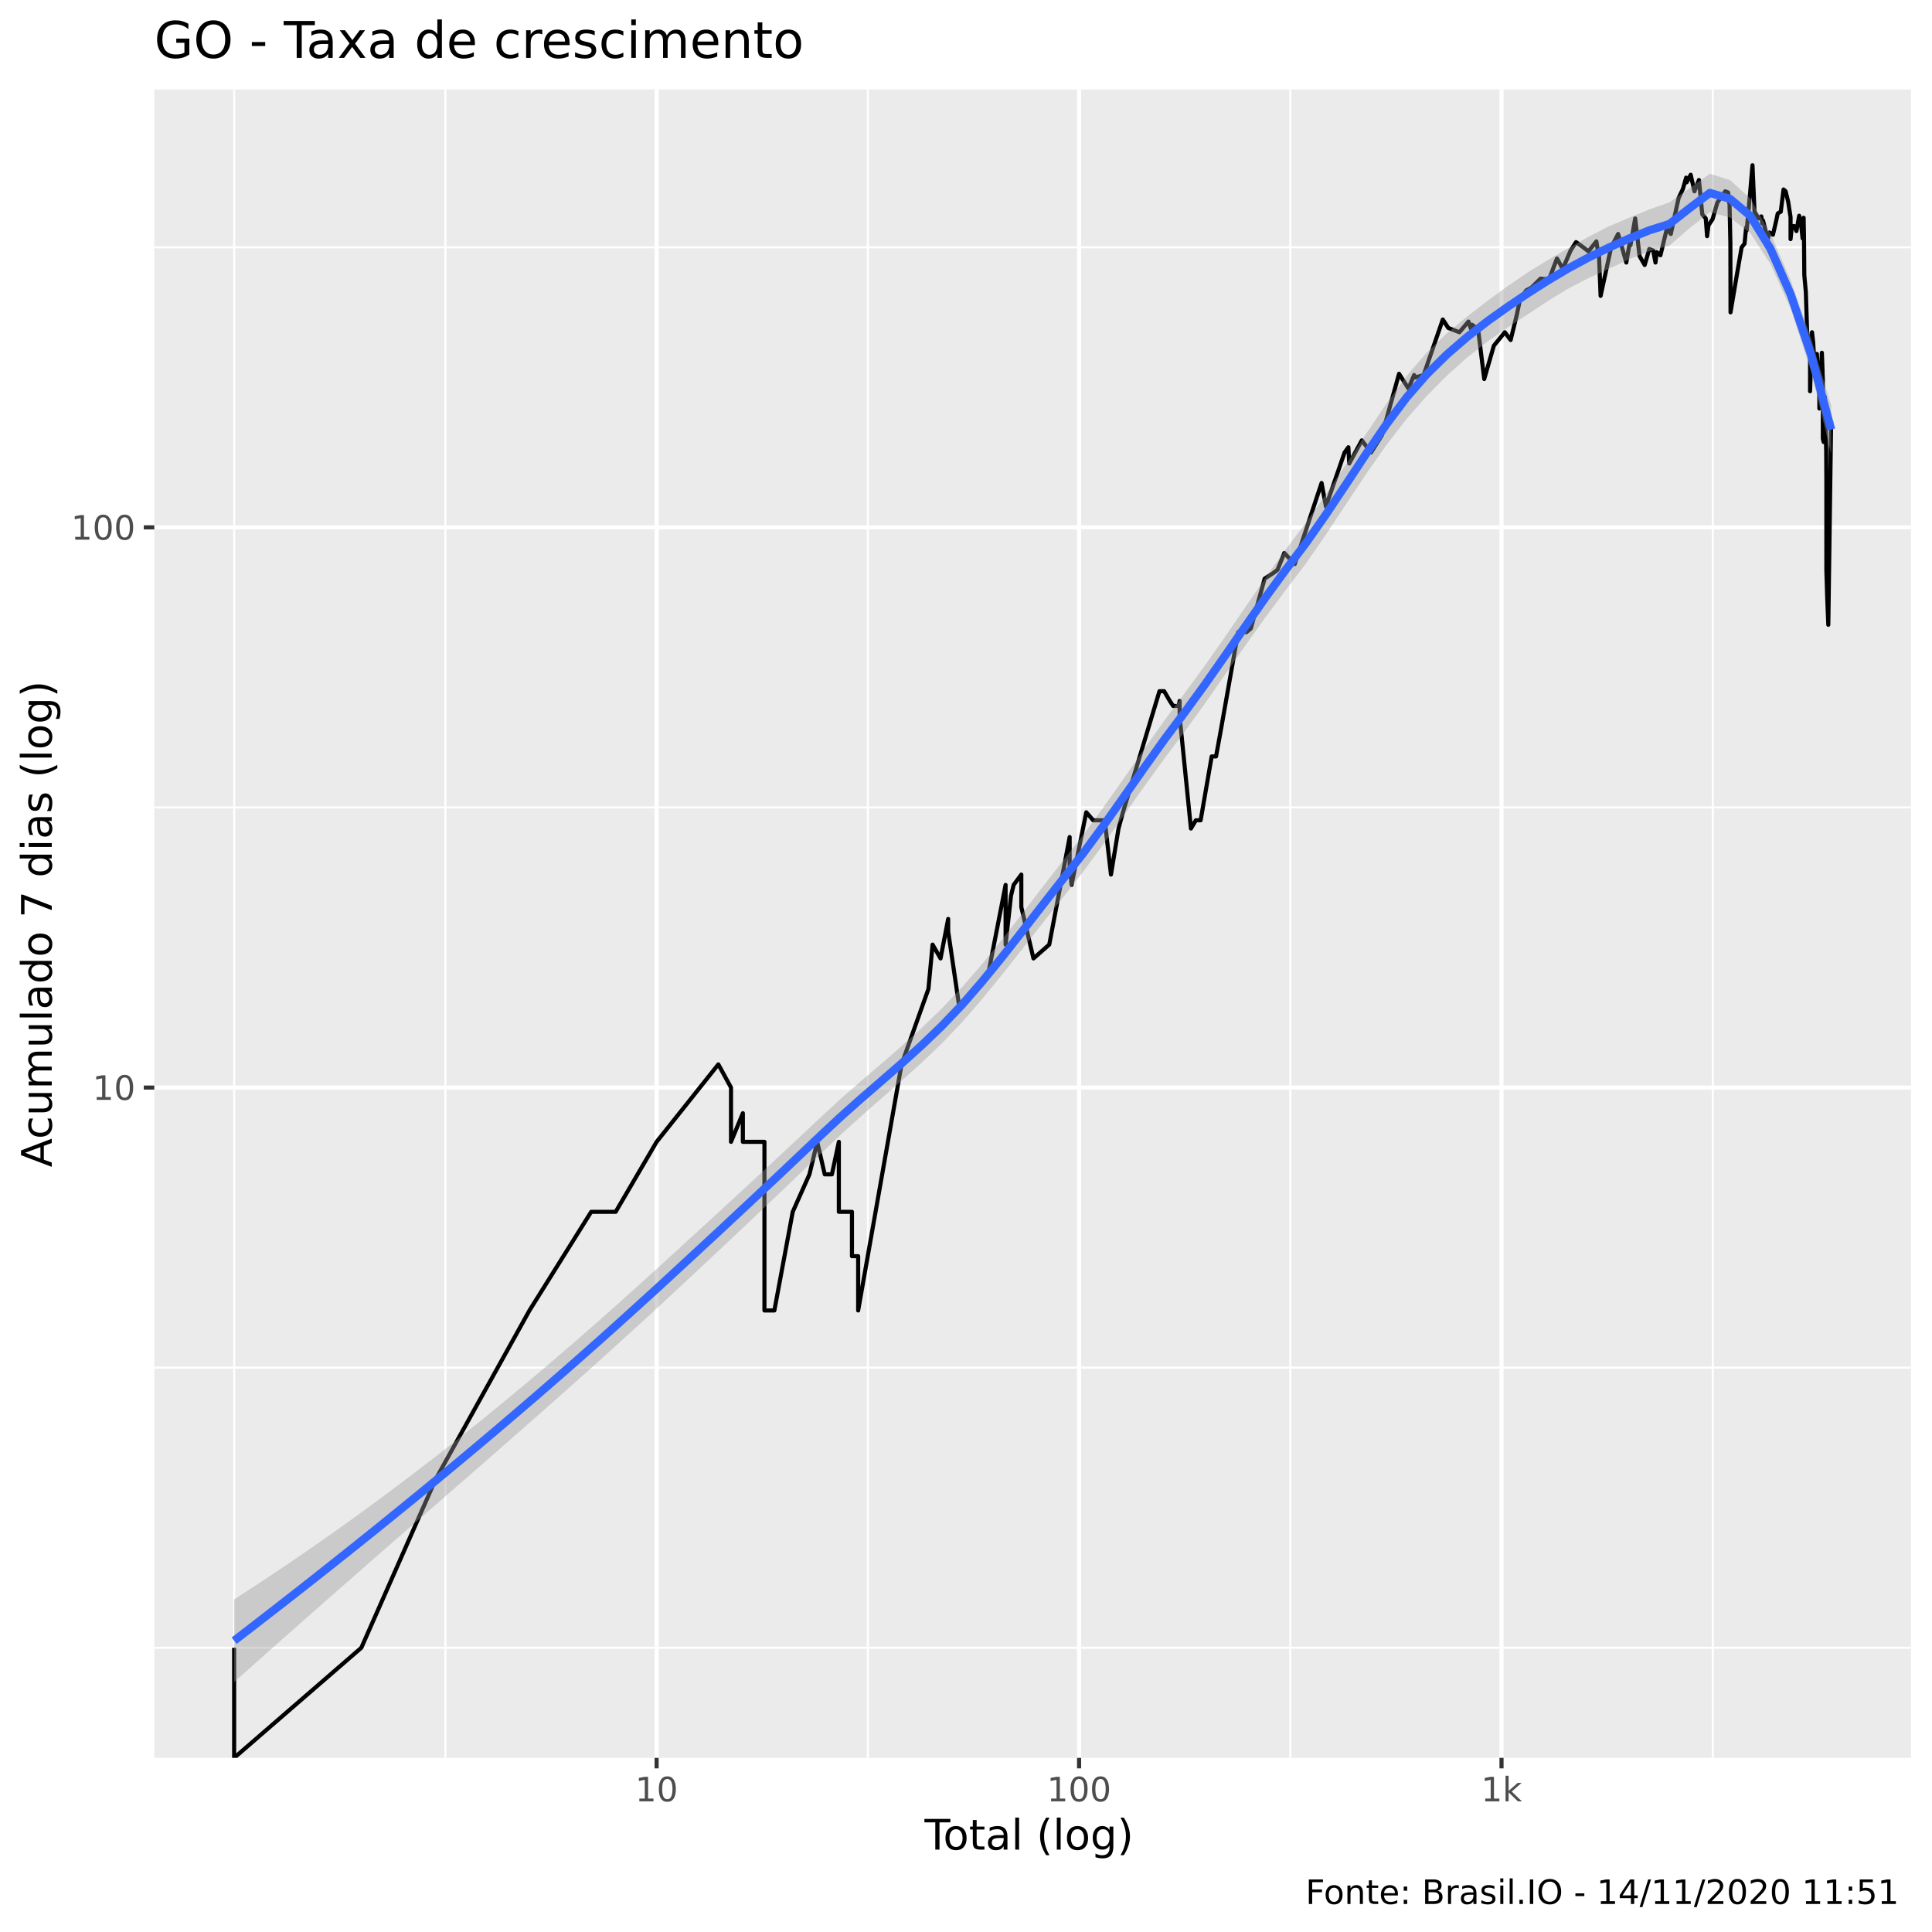
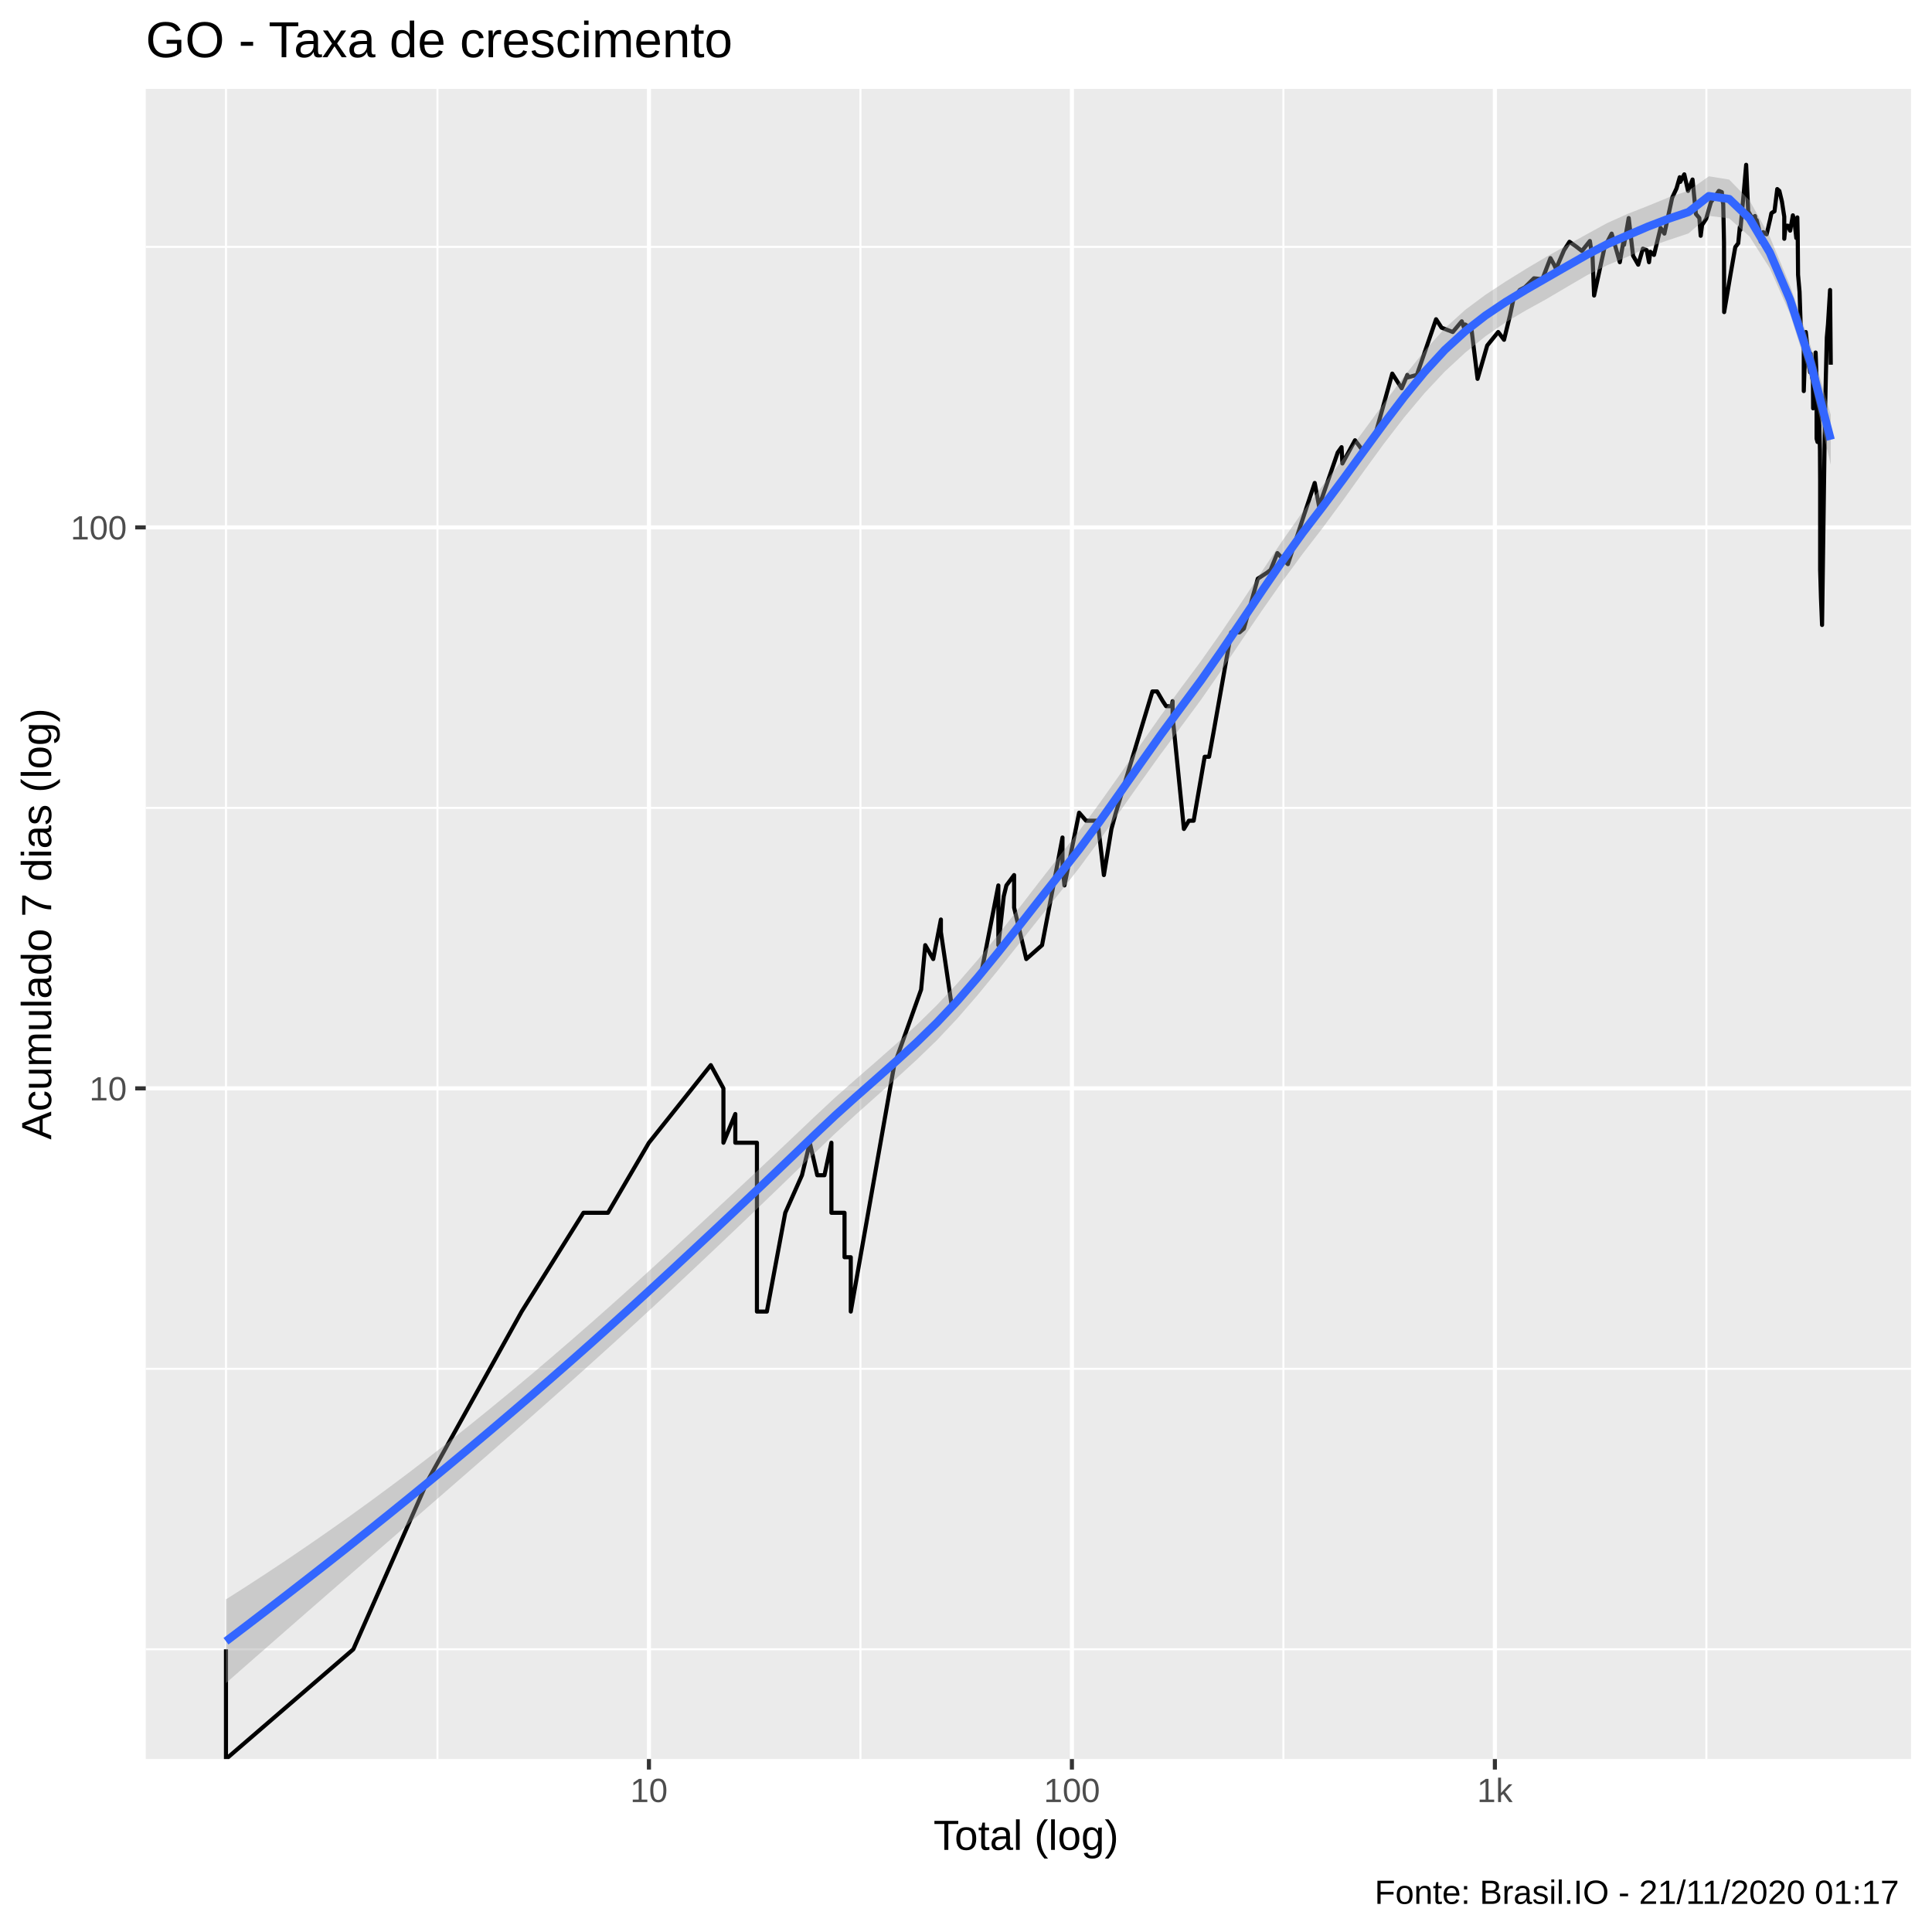
<svg xmlns="http://www.w3.org/2000/svg" viewBox="0 0 504.00 504.00">
  <defs>
    <style type="text/css">
    line, polyline, polygon, path, rect, circle {
      fill: none;
      stroke: #000000;
      stroke-linecap: round;
      stroke-linejoin: round;
      stroke-miterlimit: 10.00;
    }
  </style>
  </defs>
  <rect width="100%" height="100%" style="stroke: none; fill: #FFFFFF;" />
-   <rect x="0" y="0.00" width="504.00" height="504.00" style="stroke-width: 1.07; stroke: #FFFFFF; fill: #FFFFFF;" />
+   <rect x="-0" y="0.00" width="504.00" height="504.00" style="stroke-width: 1.07; stroke: #FFFFFF; fill: #FFFFFF;" />
  <defs>
-     <clipPath id="cpNDAuMjV8NDk4LjUyfDQ1OC41N3wyMy4zMw==">
-       <rect x="40.25" y="23.33" width="458.27" height="435.24" />
+     <clipPath id="cpMzguMDJ8NDk4LjUyfDQ1OC44OHwyMy4xOQ==">
+       <rect x="38.02" y="23.19" width="460.50" height="435.69" />
    </clipPath>
  </defs>
-   <rect x="40.25" y="23.33" width="458.27" height="435.24" style="stroke-width: 1.07; stroke: none; fill: #EBEBEB;" clip-path="url(#cpNDAuMjV8NDk4LjUyfDQ1OC41N3wyMy4zMw==)" />
-   <polyline points="40.25,429.85 498.52,429.85 " style="stroke-width: 0.53; stroke: #FFFFFF; stroke-linecap: butt;" clip-path="url(#cpNDAuMjV8NDk4LjUyfDQ1OC41N3wyMy4zMw==)" />
-   <polyline points="40.25,356.78 498.52,356.78 " style="stroke-width: 0.53; stroke: #FFFFFF; stroke-linecap: butt;" clip-path="url(#cpNDAuMjV8NDk4LjUyfDQ1OC41N3wyMy4zMw==)" />
-   <polyline points="40.25,210.64 498.52,210.64 " style="stroke-width: 0.53; stroke: #FFFFFF; stroke-linecap: butt;" clip-path="url(#cpNDAuMjV8NDk4LjUyfDQ1OC41N3wyMy4zMw==)" />
-   <polyline points="40.25,64.51 498.52,64.51 " style="stroke-width: 0.53; stroke: #FFFFFF; stroke-linecap: butt;" clip-path="url(#cpNDAuMjV8NDk4LjUyfDQ1OC41N3wyMy4zMw==)" />
-   <polyline points="61.08,458.57 61.08,23.33 " style="stroke-width: 0.53; stroke: #FFFFFF; stroke-linecap: butt;" clip-path="url(#cpNDAuMjV8NDk4LjUyfDQ1OC41N3wyMy4zMw==)" />
-   <polyline points="116.19,458.57 116.19,23.33 " style="stroke-width: 0.53; stroke: #FFFFFF; stroke-linecap: butt;" clip-path="url(#cpNDAuMjV8NDk4LjUyfDQ1OC41N3wyMy4zMw==)" />
-   <polyline points="226.39,458.57 226.39,23.33 " style="stroke-width: 0.53; stroke: #FFFFFF; stroke-linecap: butt;" clip-path="url(#cpNDAuMjV8NDk4LjUyfDQ1OC41N3wyMy4zMw==)" />
-   <polyline points="336.60,458.57 336.60,23.33 " style="stroke-width: 0.53; stroke: #FFFFFF; stroke-linecap: butt;" clip-path="url(#cpNDAuMjV8NDk4LjUyfDQ1OC41N3wyMy4zMw==)" />
-   <polyline points="446.81,458.57 446.81,23.33 " style="stroke-width: 0.53; stroke: #FFFFFF; stroke-linecap: butt;" clip-path="url(#cpNDAuMjV8NDk4LjUyfDQ1OC41N3wyMy4zMw==)" />
-   <polyline points="40.25,283.71 498.52,283.71 " style="stroke-width: 1.07; stroke: #FFFFFF; stroke-linecap: butt;" clip-path="url(#cpNDAuMjV8NDk4LjUyfDQ1OC41N3wyMy4zMw==)" />
-   <polyline points="40.25,137.57 498.52,137.57 " style="stroke-width: 1.07; stroke: #FFFFFF; stroke-linecap: butt;" clip-path="url(#cpNDAuMjV8NDk4LjUyfDQ1OC41N3wyMy4zMw==)" />
-   <polyline points="171.29,458.57 171.29,23.33 " style="stroke-width: 1.07; stroke: #FFFFFF; stroke-linecap: butt;" clip-path="url(#cpNDAuMjV8NDk4LjUyfDQ1OC41N3wyMy4zMw==)" />
-   <polyline points="281.50,458.57 281.50,23.33 " style="stroke-width: 1.07; stroke: #FFFFFF; stroke-linecap: butt;" clip-path="url(#cpNDAuMjV8NDk4LjUyfDQ1OC41N3wyMy4zMw==)" />
-   <polyline points="391.70,458.57 391.70,23.33 " style="stroke-width: 1.07; stroke: #FFFFFF; stroke-linecap: butt;" clip-path="url(#cpNDAuMjV8NDk4LjUyfDQ1OC41N3wyMy4zMw==)" />
-   <polyline points="61.08,429.85 61.08,429.85 61.08,429.85 61.08,429.85 61.08,429.85 61.08,429.85 61.08,429.85 61.08,458.57 94.26,429.85 94.26,429.85 113.67,385.86 138.12,341.86 138.12,341.86 154.22,316.13 154.22,316.13 160.61,316.13 171.29,297.87 187.39,277.66 190.70,283.71 190.70,283.71 190.70,297.87 193.79,290.40 193.79,297.87 199.42,297.87 199.42,341.86 202.01,341.86 202.01,341.86 206.80,316.13 211.16,306.35 213.19,297.87 215.15,306.35 215.15,306.35 217.02,306.35 218.83,297.87 218.83,316.13 222.25,316.13 222.25,327.70 223.87,327.70 223.87,327.70 223.87,341.86 235.19,277.66 242.20,257.98 243.28,246.41 245.36,250.03 245.36,250.03 247.35,239.72 247.35,242.97 250.20,262.36 257.84,253.88 262.33,230.85 262.33,246.41 263.74,233.67 264.43,230.85 266.43,228.15 266.43,236.62 269.60,250.03 273.72,246.41 279.04,218.36 279.04,223.07 279.04,225.56 279.54,230.85 283.37,211.90 285.18,213.99 288.19,213.99 289.82,228.15 291.79,216.14 291.79,216.14 292.94,211.90 302.47,180.31 303.69,180.31 305.17,182.85 306.04,184.16 307.45,184.16 307.73,182.85 307.73,186.86 310.68,216.14 311.96,213.99 313.21,213.99 316.09,197.33 317.23,197.33 318.36,191.14 323.00,164.91 325.16,164.91 326.30,163.95 329.91,150.95 332.29,149.40 333.27,148.64 335.03,144.26 337.76,147.15 342.14,133.88 344.76,126.00 345.89,132.11 350.75,118.06 351.75,116.67 351.97,120.92 355.26,114.87 357.66,118.06 360.50,113.56 364.97,97.51 367.41,101.34 368.90,97.85 368.90,98.53 371.38,97.85 376.38,83.35 377.81,85.55 380.72,86.67 383.07,83.89 383.75,85.83 383.98,84.71 385.58,85.83 387.19,98.87 389.70,90.18 392.56,86.67 394.08,88.70 395.65,82.28 396.52,78.16 398.18,75.72 399.54,75.01 401.88,72.68 404.08,72.91 406.17,67.43 407.12,69.13 407.64,70.22 409.72,65.36 411.14,63.16 412.80,64.35 414.38,65.56 416.45,62.97 416.85,65.56 417.13,66.59 417.55,77.18 420.29,64.55 422.12,61.04 423.02,64.15 424.25,68.49 425.28,62.57 425.35,63.95 426.57,56.99 427.71,66.80 429.05,69.13 430.26,64.95 431.27,65.36 431.86,68.49 432.19,65.77 433.16,66.59 434.86,59.53 435.86,61.04 437.89,51.69 439.03,49.27 439.86,46.34 440.00,47.56 441.05,45.59 442.03,49.91 443.20,46.95 444.08,55.93 444.98,56.99 445.33,61.61 445.68,58.80 446.76,57.17 448.00,52.85 449.18,51.20 450.06,49.91 450.83,50.23 450.97,52.18 451.19,53.35 451.40,63.36 451.44,81.48 453.08,71.78 454.33,64.55 455.10,63.56 455.51,59.35 455.66,60.09 456.56,50.23 457.17,43.11 457.70,55.23 458.73,56.99 459.47,56.45 459.72,58.25 459.91,57.52 460.57,60.09 460.95,63.16 461.59,60.66 462.51,61.23 463.41,57.35 463.74,55.75 463.92,55.58 464.55,55.23 465.27,49.43 465.82,49.91 466.49,52.68 467.10,56.63 467.10,62.38 467.44,58.98 468.03,58.98 468.63,60.28 469.35,56.28 469.85,58.61 470.24,62.19 470.51,56.81 470.60,61.42 470.69,71.78 471.09,76.20 471.42,86.39 471.82,88.99 472.19,89.29 472.19,98.53 472.19,102.06 472.70,86.67 473.00,89.29 473.22,92.95 473.53,95.52 473.84,97.17 473.87,95.84 473.97,92.33 474.31,98.19 474.57,99.57 474.62,106.57 475.27,92.02 475.45,96.84 475.46,97.51 475.52,98.87 475.52,114.43 475.75,115.32 476.04,103.53 476.40,117.59 476.44,125.48 476.44,126.53 476.44,130.38 476.44,130.38 476.44,148.64 476.66,155.83 476.95,162.99 477.69,109.76 " style="stroke-width: 1.07; stroke-linecap: butt;" clip-path="url(#cpNDAuMjV8NDk4LjUyfDQ1OC41N3wyMy4zMw==)" />
-   <polygon points="61.08,417.24 66.36,413.81 71.63,410.32 76.91,406.76 82.18,403.13 87.45,399.43 92.73,395.66 98.00,391.81 103.27,387.89 108.55,383.89 113.82,379.83 119.09,375.68 124.37,371.46 129.64,367.18 134.91,362.82 140.19,358.39 145.46,353.90 150.73,349.34 156.01,344.73 161.28,340.05 166.55,335.32 171.83,330.53 177.10,325.72 182.37,320.89 187.65,316.05 192.92,311.19 198.20,306.31 203.47,301.41 208.74,296.48 214.02,291.52 219.29,286.66 224.56,282.06 229.84,277.55 235.11,272.98 240.38,268.21 245.66,263.11 250.93,257.57 256.20,251.50 261.48,245.00 266.75,238.22 272.02,231.33 277.30,224.51 282.57,217.78 287.84,210.62 293.12,203.14 298.39,195.54 303.67,188.06 308.94,180.96 314.21,173.76 319.49,166.25 324.76,158.55 330.03,150.86 335.31,143.46 340.58,136.48 345.85,129.03 351.13,121.15 356.40,113.12 361.67,105.28 366.95,98.06 372.22,91.95 377.49,86.92 382.77,82.53 388.04,78.48 393.31,74.63 398.59,71.03 403.86,67.79 409.13,64.75 414.41,61.77 419.68,59.05 424.96,56.81 430.23,54.64 435.50,52.80 440.78,49.07 446.05,45.31 451.32,47.00 456.60,51.80 461.87,60.94 467.14,73.16 472.42,88.13 477.69,105.75 477.69,118.35 472.42,96.78 467.14,80.50 461.87,68.88 456.60,60.82 451.32,56.76 446.05,55.34 440.78,59.51 435.50,64.07 430.23,65.55 424.96,67.64 419.68,70.13 414.41,72.54 409.13,75.27 403.86,78.48 398.59,81.96 393.31,85.44 388.04,89.09 382.77,93.22 377.49,97.96 372.22,103.27 366.95,109.27 361.67,116.11 356.40,123.62 351.13,131.54 345.85,139.52 340.58,147.13 335.31,154.06 330.03,161.15 324.76,168.54 319.49,176.12 314.21,183.70 308.94,190.99 303.67,198.01 298.39,205.31 293.12,212.78 287.84,220.22 282.57,227.41 277.30,234.11 272.02,240.77 266.75,247.50 261.48,254.17 256.20,260.64 250.93,266.72 245.66,272.24 240.38,277.27 235.11,282.01 229.84,286.63 224.56,291.27 219.29,296.03 214.02,301.02 208.74,306.09 203.47,311.13 198.20,316.14 192.92,321.14 187.65,326.11 182.37,331.05 177.10,335.97 171.83,340.86 166.55,345.71 161.28,350.51 156.01,355.27 150.73,359.99 145.46,364.68 140.19,369.34 134.91,373.98 129.64,378.60 124.37,383.21 119.09,387.81 113.82,392.40 108.55,397.00 103.27,401.60 98.00,406.20 92.73,410.82 87.45,415.45 82.18,420.08 76.91,424.74 71.63,429.40 66.36,434.09 61.08,438.79 " style="stroke-width: 0.00; stroke: none; fill: #999999; fill-opacity: 0.40;" clip-path="url(#cpNDAuMjV8NDk4LjUyfDQ1OC41N3wyMy4zMw==)" />
-   <polyline points="61.08,417.24 66.36,413.81 71.63,410.32 76.91,406.76 82.18,403.13 87.45,399.43 92.73,395.66 98.00,391.81 103.27,387.89 108.55,383.89 113.82,379.83 119.09,375.68 124.37,371.46 129.64,367.18 134.91,362.82 140.19,358.39 145.46,353.90 150.73,349.34 156.01,344.73 161.28,340.05 166.55,335.32 171.83,330.53 177.10,325.72 182.37,320.89 187.65,316.05 192.92,311.19 198.20,306.31 203.47,301.41 208.74,296.48 214.02,291.52 219.29,286.66 224.56,282.06 229.84,277.55 235.11,272.98 240.38,268.21 245.66,263.11 250.93,257.57 256.20,251.50 261.48,245.00 266.75,238.22 272.02,231.33 277.30,224.51 282.57,217.78 287.84,210.62 293.12,203.14 298.39,195.54 303.67,188.06 308.94,180.96 314.21,173.76 319.49,166.25 324.76,158.55 330.03,150.86 335.31,143.46 340.58,136.48 345.85,129.03 351.13,121.15 356.40,113.12 361.67,105.28 366.95,98.06 372.22,91.95 377.49,86.92 382.77,82.53 388.04,78.48 393.31,74.63 398.59,71.03 403.86,67.79 409.13,64.75 414.41,61.77 419.68,59.05 424.96,56.81 430.23,54.64 435.50,52.80 440.78,49.07 446.05,45.31 451.32,47.00 456.60,51.80 461.87,60.94 467.14,73.16 472.42,88.13 477.69,105.75 " style="stroke-width: 2.13; stroke: none;" clip-path="url(#cpNDAuMjV8NDk4LjUyfDQ1OC41N3wyMy4zMw==)" />
-   <polyline points="477.69,118.35 472.42,96.78 467.14,80.50 461.87,68.88 456.60,60.82 451.32,56.76 446.05,55.34 440.78,59.51 435.50,64.07 430.23,65.55 424.96,67.64 419.68,70.13 414.41,72.54 409.13,75.27 403.86,78.48 398.59,81.96 393.31,85.44 388.04,89.09 382.77,93.22 377.49,97.96 372.22,103.27 366.95,109.27 361.67,116.11 356.40,123.62 351.13,131.54 345.85,139.52 340.58,147.13 335.31,154.06 330.03,161.15 324.76,168.54 319.49,176.12 314.21,183.70 308.94,190.99 303.67,198.01 298.39,205.31 293.12,212.78 287.84,220.22 282.57,227.41 277.30,234.11 272.02,240.77 266.75,247.50 261.48,254.17 256.20,260.64 250.93,266.72 245.66,272.24 240.38,277.27 235.11,282.01 229.84,286.63 224.56,291.27 219.29,296.03 214.02,301.02 208.74,306.09 203.47,311.13 198.20,316.14 192.92,321.14 187.65,326.11 182.37,331.05 177.10,335.97 171.83,340.86 166.55,345.71 161.28,350.51 156.01,355.27 150.73,359.99 145.46,364.68 140.19,369.34 134.91,373.98 129.64,378.60 124.37,383.21 119.09,387.81 113.82,392.40 108.55,397.00 103.27,401.60 98.00,406.20 92.73,410.82 87.45,415.45 82.18,420.08 76.91,424.74 71.63,429.40 66.36,434.09 61.08,438.79 " style="stroke-width: 2.13; stroke: none;" clip-path="url(#cpNDAuMjV8NDk4LjUyfDQ1OC41N3wyMy4zMw==)" />
-   <polyline points="61.08,428.01 66.36,423.95 71.63,419.86 76.91,415.75 82.18,411.61 87.45,407.44 92.73,403.24 98.00,399.01 103.27,394.74 108.55,390.45 113.82,386.11 119.09,381.74 124.37,377.34 129.64,372.89 134.91,368.40 140.19,363.87 145.46,359.29 150.73,354.67 156.01,350.00 161.28,345.28 166.55,340.51 171.83,335.70 177.10,330.84 182.37,325.97 187.65,321.08 192.92,316.16 198.20,311.23 203.47,306.27 208.74,301.28 214.02,296.27 219.29,291.35 224.56,286.66 229.84,282.09 235.11,277.50 240.38,272.74 245.66,267.68 250.93,262.15 256.20,256.07 261.48,249.59 266.75,242.86 272.02,236.05 277.30,229.31 282.57,222.59 287.84,215.42 293.12,207.96 298.39,200.43 303.67,193.03 308.94,185.97 314.21,178.73 319.49,171.19 324.76,163.55 330.03,156.00 335.31,148.76 340.58,141.80 345.85,134.27 351.13,126.35 356.40,118.37 361.67,110.70 366.95,103.66 372.22,97.61 377.49,92.44 382.77,87.88 388.04,83.79 393.31,80.04 398.59,76.49 403.86,73.13 409.13,70.01 414.41,67.16 419.68,64.59 424.96,62.23 430.23,60.09 435.50,58.43 440.78,54.29 446.05,50.32 451.32,51.88 456.60,56.31 461.87,64.91 467.14,76.83 472.42,92.46 477.69,112.05 " style="stroke-width: 2.13; stroke: #3366FF; stroke-linecap: butt;" clip-path="url(#cpNDAuMjV8NDk4LjUyfDQ1OC41N3wyMy4zMw==)" />
+   <rect x="38.02" y="23.19" width="460.50" height="435.69" style="stroke-width: 1.07; stroke: none; fill: #EBEBEB;" clip-path="url(#cpMzguMDJ8NDk4LjUyfDQ1OC44OHwyMy4xOQ==)" />
+   <polyline points="38.02,430.25 498.52,430.25 " style="stroke-width: 0.53; stroke: #FFFFFF; stroke-linecap: butt;" clip-path="url(#cpMzguMDJ8NDk4LjUyfDQ1OC44OHwyMy4xOQ==)" />
+   <polyline points="38.02,357.08 498.52,357.08 " style="stroke-width: 0.53; stroke: #FFFFFF; stroke-linecap: butt;" clip-path="url(#cpMzguMDJ8NDk4LjUyfDQ1OC44OHwyMy4xOQ==)" />
+   <polyline points="38.02,210.75 498.52,210.75 " style="stroke-width: 0.53; stroke: #FFFFFF; stroke-linecap: butt;" clip-path="url(#cpMzguMDJ8NDk4LjUyfDQ1OC44OHwyMy4xOQ==)" />
+   <polyline points="38.02,64.41 498.52,64.41 " style="stroke-width: 0.53; stroke: #FFFFFF; stroke-linecap: butt;" clip-path="url(#cpMzguMDJ8NDk4LjUyfDQ1OC44OHwyMy4xOQ==)" />
+   <polyline points="58.95,458.88 58.95,23.19 " style="stroke-width: 0.53; stroke: #FFFFFF; stroke-linecap: butt;" clip-path="url(#cpMzguMDJ8NDk4LjUyfDQ1OC44OHwyMy4xOQ==)" />
+   <polyline points="114.12,458.88 114.12,23.19 " style="stroke-width: 0.53; stroke: #FFFFFF; stroke-linecap: butt;" clip-path="url(#cpMzguMDJ8NDk4LjUyfDQ1OC44OHwyMy4xOQ==)" />
+   <polyline points="224.46,458.88 224.46,23.19 " style="stroke-width: 0.53; stroke: #FFFFFF; stroke-linecap: butt;" clip-path="url(#cpMzguMDJ8NDk4LjUyfDQ1OC44OHwyMy4xOQ==)" />
+   <polyline points="334.80,458.88 334.80,23.19 " style="stroke-width: 0.53; stroke: #FFFFFF; stroke-linecap: butt;" clip-path="url(#cpMzguMDJ8NDk4LjUyfDQ1OC44OHwyMy4xOQ==)" />
+   <polyline points="445.14,458.88 445.14,23.19 " style="stroke-width: 0.53; stroke: #FFFFFF; stroke-linecap: butt;" clip-path="url(#cpMzguMDJ8NDk4LjUyfDQ1OC44OHwyMy4xOQ==)" />
+   <polyline points="38.02,283.92 498.52,283.92 " style="stroke-width: 1.07; stroke: #FFFFFF; stroke-linecap: butt;" clip-path="url(#cpMzguMDJ8NDk4LjUyfDQ1OC44OHwyMy4xOQ==)" />
+   <polyline points="38.02,137.58 498.52,137.58 " style="stroke-width: 1.07; stroke: #FFFFFF; stroke-linecap: butt;" clip-path="url(#cpMzguMDJ8NDk4LjUyfDQ1OC44OHwyMy4xOQ==)" />
+   <polyline points="169.29,458.88 169.29,23.19 " style="stroke-width: 1.07; stroke: #FFFFFF; stroke-linecap: butt;" clip-path="url(#cpMzguMDJ8NDk4LjUyfDQ1OC44OHwyMy4xOQ==)" />
+   <polyline points="279.63,458.88 279.63,23.19 " style="stroke-width: 1.07; stroke: #FFFFFF; stroke-linecap: butt;" clip-path="url(#cpMzguMDJ8NDk4LjUyfDQ1OC44OHwyMy4xOQ==)" />
+   <polyline points="389.97,458.88 389.97,23.19 " style="stroke-width: 1.07; stroke: #FFFFFF; stroke-linecap: butt;" clip-path="url(#cpMzguMDJ8NDk4LjUyfDQ1OC44OHwyMy4xOQ==)" />
+   <polyline points="58.95,430.25 58.95,430.25 58.95,430.25 58.95,430.25 58.95,430.25 58.95,430.25 58.95,430.25 58.95,458.88 92.17,430.25 92.17,430.25 111.60,386.20 136.08,342.15 136.08,342.15 152.20,316.38 152.20,316.38 158.60,316.38 169.29,298.10 185.42,277.86 188.72,283.92 188.72,283.92 188.72,298.10 191.82,290.61 191.82,298.10 197.46,298.10 197.46,342.15 200.05,342.15 200.05,342.15 204.85,316.38 209.21,306.58 211.25,298.10 213.20,306.58 213.20,306.58 215.08,306.58 216.89,298.10 216.89,316.38 220.31,316.38 220.31,327.97 221.94,327.97 221.94,327.97 221.94,342.15 233.27,277.86 240.29,258.15 241.37,246.56 243.45,250.19 243.45,250.19 245.45,239.87 245.45,243.13 248.30,262.53 255.95,254.05 260.44,230.98 260.44,246.56 261.85,233.81 262.54,230.98 264.55,228.28 264.55,236.76 267.73,250.19 271.84,246.56 277.17,218.48 277.17,223.19 277.17,225.68 277.68,230.98 281.51,212.01 283.32,214.10 286.33,214.10 287.97,228.28 289.94,216.25 289.94,216.25 291.09,212.01 300.63,180.37 301.85,180.37 303.34,182.92 304.21,184.23 305.62,184.23 305.90,182.92 305.90,186.93 308.85,216.25 310.14,214.10 311.39,214.10 314.26,197.42 315.41,197.42 316.54,191.22 321.18,164.96 323.35,164.96 324.49,163.99 328.11,150.97 330.49,149.42 331.47,148.66 333.23,144.28 335.97,147.17 340.34,133.88 342.97,125.99 344.11,132.10 348.97,118.04 349.97,116.65 350.19,120.91 353.48,114.85 355.89,118.04 358.73,113.53 363.20,97.46 365.65,101.29 367.14,97.80 367.14,98.48 369.62,97.80 374.63,83.28 376.06,85.48 378.98,86.61 381.33,83.82 382.01,85.76 382.24,84.65 383.85,85.76 385.45,98.83 387.97,90.13 390.83,86.61 392.36,88.64 393.93,82.21 394.80,78.09 396.46,75.65 397.82,74.93 400.16,72.60 402.36,72.83 404.46,67.34 405.41,69.05 405.92,70.14 408.01,65.27 409.43,63.07 411.10,64.26 412.67,65.47 414.75,62.87 415.14,65.47 415.43,66.50 415.85,77.10 418.59,64.46 420.43,60.94 421.33,64.06 422.56,68.40 423.59,62.48 423.66,63.86 424.88,56.88 426.02,66.71 427.36,69.05 428.58,64.86 429.59,65.27 430.18,68.40 430.51,65.68 431.48,66.50 433.19,59.43 434.19,60.94 436.22,51.58 437.35,49.16 438.19,46.23 438.33,47.45 439.38,45.48 440.36,49.80 441.53,46.83 442.41,55.82 443.31,56.88 443.66,61.51 444.02,58.70 445.09,57.06 446.33,52.74 447.52,51.09 448.40,49.80 449.18,50.12 449.31,52.07 449.54,53.24 449.74,63.26 449.78,81.42 451.42,71.69 452.68,64.46 453.45,63.46 453.86,59.25 454.01,59.99 454.91,50.12 455.52,42.99 456.05,55.12 457.08,56.88 457.82,56.35 458.07,58.15 458.26,57.42 458.92,59.99 459.31,63.07 459.95,60.56 460.86,61.13 461.77,57.24 462.10,55.65 462.28,55.47 462.91,55.12 463.63,49.32 464.18,49.80 464.85,52.57 465.46,56.53 465.46,62.29 465.80,58.88 466.39,58.88 466.99,60.18 467.71,56.17 468.21,58.51 468.60,62.09 468.87,56.71 468.97,61.32 469.06,71.69 469.45,76.13 469.79,86.33 470.19,88.93 470.55,89.23 470.55,98.48 470.55,102.02 471.07,86.61 471.37,89.23 471.58,92.90 471.90,95.47 472.21,97.13 472.24,95.79 472.34,92.27 472.68,98.14 472.94,99.52 472.99,106.53 473.64,91.96 473.82,96.79 473.83,97.46 473.89,98.83 473.89,114.41 474.13,115.30 474.41,103.49 474.77,117.57 474.82,125.47 474.82,126.53 474.82,130.38 474.82,130.38 474.82,148.66 475.03,155.86 475.32,163.03 476.06,109.73 476.07,109.32 476.11,107.32 476.31,98.14 476.56,88.05 476.86,84.65 477.41,75.65 477.59,95.14 " style="stroke-width: 1.07; stroke-linecap: butt;" clip-path="url(#cpMzguMDJ8NDk4LjUyfDQ1OC44OHwyMy4xOQ==)" />
+   <polygon points="58.95,417.23 64.25,413.85 69.55,410.40 74.85,406.88 80.15,403.28 85.45,399.61 90.75,395.87 96.05,392.04 101.35,388.14 106.65,384.17 111.95,380.11 117.24,375.98 122.54,371.77 127.84,367.48 133.14,363.12 138.44,358.69 143.74,354.18 149.04,349.61 154.34,344.98 159.64,340.28 164.94,335.53 170.24,330.71 175.54,325.86 180.83,320.99 186.13,316.09 191.43,311.17 196.73,306.22 202.03,301.24 207.33,296.22 212.63,291.18 217.93,286.24 223.23,281.56 228.53,276.95 233.83,272.26 239.13,267.38 244.43,262.18 249.72,256.55 255.02,250.44 260.32,243.93 265.62,237.17 270.92,230.30 276.22,223.50 281.52,216.75 286.82,209.56 292.12,202.07 297.42,194.41 302.72,186.82 308.02,179.55 313.31,172.44 318.61,164.91 323.91,157.05 329.21,149.03 334.51,141.09 339.81,133.53 345.11,126.58 350.41,119.57 355.71,112.41 361.01,105.21 366.31,98.16 371.61,91.53 376.90,85.66 382.20,80.85 387.50,76.91 392.80,73.43 398.10,70.14 403.40,66.99 408.70,64.01 414.00,61.07 419.30,58.17 424.60,55.79 429.90,53.71 435.20,51.53 440.49,49.74 445.79,45.99 451.09,46.85 456.39,52.28 461.69,61.77 466.99,74.57 472.29,90.15 477.59,108.18 477.59,121.24 472.29,98.76 466.99,81.93 461.69,69.99 456.39,61.69 451.09,56.97 445.79,56.31 440.49,60.89 435.20,62.65 429.90,64.50 424.60,66.97 419.30,69.18 414.00,71.80 408.70,74.90 403.40,78.03 398.10,80.95 392.80,84.08 387.50,87.73 382.20,92.02 376.90,96.93 371.61,102.57 366.31,108.88 361.01,115.76 355.71,123.03 350.41,130.43 345.11,137.62 339.81,144.49 334.51,151.70 329.21,159.26 323.91,167.05 318.61,174.90 313.31,182.54 308.02,189.69 302.72,196.82 297.42,204.22 292.12,211.74 286.82,219.22 281.52,226.43 276.22,233.16 270.92,239.80 265.62,246.49 260.32,253.14 255.02,259.60 249.72,265.72 244.43,271.34 239.13,276.47 233.83,281.32 228.53,286.05 223.23,290.78 217.93,295.63 212.63,300.70 207.33,305.85 202.03,310.98 196.73,316.07 191.43,321.13 186.13,326.16 180.83,331.16 175.54,336.12 170.24,341.05 164.94,345.93 159.64,350.76 154.34,355.55 149.04,360.31 143.74,365.02 138.44,369.71 133.14,374.37 127.84,379.01 122.54,383.63 117.24,388.25 111.95,392.85 106.65,397.45 101.35,402.06 96.05,406.66 90.75,411.27 85.45,415.88 80.15,420.50 74.85,425.13 69.55,429.77 64.25,434.41 58.95,439.07 " style="stroke-width: 0.00; stroke: none; fill: #999999; fill-opacity: 0.40;" clip-path="url(#cpMzguMDJ8NDk4LjUyfDQ1OC44OHwyMy4xOQ==)" />
+   <polyline points="58.95,417.23 64.25,413.85 69.55,410.40 74.85,406.88 80.15,403.28 85.45,399.61 90.75,395.87 96.05,392.04 101.35,388.14 106.65,384.17 111.95,380.11 117.24,375.98 122.54,371.77 127.84,367.48 133.14,363.12 138.44,358.69 143.74,354.18 149.04,349.61 154.34,344.98 159.64,340.28 164.94,335.53 170.24,330.71 175.54,325.86 180.83,320.99 186.13,316.09 191.43,311.17 196.73,306.22 202.03,301.24 207.33,296.22 212.63,291.18 217.93,286.24 223.23,281.56 228.53,276.95 233.83,272.26 239.13,267.38 244.43,262.18 249.72,256.55 255.02,250.44 260.32,243.93 265.62,237.17 270.92,230.30 276.22,223.50 281.52,216.75 286.82,209.56 292.12,202.07 297.42,194.41 302.72,186.82 308.02,179.55 313.31,172.44 318.61,164.91 323.91,157.05 329.21,149.03 334.51,141.09 339.81,133.53 345.11,126.58 350.41,119.57 355.71,112.41 361.01,105.21 366.31,98.16 371.61,91.53 376.90,85.66 382.20,80.85 387.50,76.91 392.80,73.43 398.10,70.14 403.40,66.99 408.70,64.01 414.00,61.07 419.30,58.17 424.60,55.79 429.90,53.71 435.20,51.53 440.49,49.74 445.79,45.99 451.09,46.85 456.39,52.28 461.69,61.77 466.99,74.57 472.29,90.15 477.59,108.18 " style="stroke-width: 2.13; stroke: none;" clip-path="url(#cpMzguMDJ8NDk4LjUyfDQ1OC44OHwyMy4xOQ==)" />
+   <polyline points="477.59,121.24 472.29,98.76 466.99,81.93 461.69,69.99 456.39,61.69 451.09,56.97 445.79,56.31 440.49,60.89 435.20,62.65 429.90,64.50 424.60,66.97 419.30,69.18 414.00,71.80 408.70,74.90 403.40,78.03 398.10,80.95 392.80,84.08 387.50,87.73 382.20,92.02 376.90,96.93 371.61,102.57 366.31,108.88 361.01,115.76 355.71,123.03 350.41,130.43 345.11,137.62 339.81,144.49 334.51,151.70 329.21,159.26 323.91,167.05 318.61,174.90 313.31,182.54 308.02,189.69 302.72,196.82 297.42,204.22 292.12,211.74 286.82,219.22 281.52,226.43 276.22,233.16 270.92,239.80 265.62,246.49 260.32,253.14 255.02,259.60 249.72,265.72 244.43,271.34 239.13,276.47 233.83,281.32 228.53,286.05 223.23,290.78 217.93,295.63 212.63,300.70 207.33,305.85 202.03,310.98 196.73,316.07 191.43,321.13 186.13,326.16 180.83,331.16 175.54,336.12 170.24,341.05 164.94,345.93 159.64,350.76 154.34,355.55 149.04,360.31 143.74,365.02 138.44,369.71 133.14,374.37 127.84,379.01 122.54,383.63 117.24,388.25 111.95,392.85 106.65,397.45 101.35,402.06 96.05,406.66 90.75,411.27 85.45,415.88 80.15,420.50 74.85,425.13 69.55,429.77 64.25,434.41 58.95,439.07 " style="stroke-width: 2.13; stroke: none;" clip-path="url(#cpMzguMDJ8NDk4LjUyfDQ1OC44OHwyMy4xOQ==)" />
+   <polyline points="58.95,428.15 64.25,424.13 69.55,420.08 74.85,416.00 80.15,411.89 85.45,407.75 90.75,403.57 96.05,399.35 101.35,395.10 106.65,390.81 111.95,386.48 117.24,382.11 122.54,377.70 127.84,373.24 133.14,368.74 138.44,364.20 143.74,359.60 149.04,354.96 154.34,350.27 159.64,345.52 164.94,340.73 170.24,335.88 175.54,330.99 180.83,326.07 186.13,321.13 191.43,316.15 196.73,311.15 202.03,306.11 207.33,301.04 212.63,295.94 217.93,290.94 223.23,286.17 228.53,281.50 233.83,276.79 239.13,271.93 244.43,266.76 249.72,261.14 255.02,255.02 260.32,248.53 265.62,241.83 270.92,235.05 276.22,228.33 281.52,221.59 286.82,214.39 292.12,206.90 297.42,199.32 302.72,191.82 308.02,184.62 313.31,177.49 318.61,169.90 323.91,162.05 329.21,154.15 334.51,146.40 339.81,139.01 345.11,132.10 350.41,125.00 355.71,117.72 361.01,110.49 366.31,103.52 371.61,97.05 376.90,91.29 382.20,86.44 387.50,82.32 392.80,78.76 398.10,75.55 403.40,72.51 408.70,69.46 414.00,66.44 419.30,63.68 424.60,61.38 429.90,59.11 435.20,57.09 440.49,55.31 445.79,51.15 451.09,51.91 456.39,56.98 461.69,65.88 466.99,78.25 472.29,94.45 477.59,114.71 " style="stroke-width: 2.13; stroke: #3366FF; stroke-linecap: butt;" clip-path="url(#cpMzguMDJ8NDk4LjUyfDQ1OC44OHwyMy4xOQ==)" />
  <defs>
    <clipPath id="cpMC4wMHw1MDQuMDB8NTA0LjAwfDAuMDA=">
      <rect x="0.00" y="0.00" width="504.00" height="504.00" />
    </clipPath>
  </defs>
  <g clip-path="url(#cpMC4wMHw1MDQuMDB8NTA0LjAwfDAuMDA=)">
-     <text x="24.13" y="286.92" style="font-size: 8.80px; fill: #4D4D4D; font-family: DejaVu Sans;" textLength="11.20px" lengthAdjust="spacingAndGlyphs">10</text>
+     <text x="23.30" y="287.07" style="font-size: 8.80px; fill: #4D4D4D; font-family: Arial;" textLength="9.79px" lengthAdjust="spacingAndGlyphs">10</text>
  </g>
  <g clip-path="url(#cpMC4wMHw1MDQuMDB8NTA0LjAwfDAuMDA=)">
-     <text x="18.53" y="140.78" style="font-size: 8.80px; fill: #4D4D4D; font-family: DejaVu Sans;" textLength="16.80px" lengthAdjust="spacingAndGlyphs">100</text>
+     <text x="18.41" y="140.73" style="font-size: 8.80px; fill: #4D4D4D; font-family: Arial;" textLength="14.68px" lengthAdjust="spacingAndGlyphs">100</text>
  </g>
-   <polyline points="37.51,283.71 40.25,283.71 " style="stroke-width: 1.07; stroke: #333333; stroke-linecap: butt;" clip-path="url(#cpMC4wMHw1MDQuMDB8NTA0LjAwfDAuMDA=)" />
-   <polyline points="37.51,137.57 40.25,137.57 " style="stroke-width: 1.07; stroke: #333333; stroke-linecap: butt;" clip-path="url(#cpMC4wMHw1MDQuMDB8NTA0LjAwfDAuMDA=)" />
-   <polyline points="171.29,461.31 171.29,458.57 " style="stroke-width: 1.07; stroke: #333333; stroke-linecap: butt;" clip-path="url(#cpMC4wMHw1MDQuMDB8NTA0LjAwfDAuMDA=)" />
-   <polyline points="281.50,461.31 281.50,458.57 " style="stroke-width: 1.07; stroke: #333333; stroke-linecap: butt;" clip-path="url(#cpMC4wMHw1MDQuMDB8NTA0LjAwfDAuMDA=)" />
-   <polyline points="391.70,461.31 391.70,458.57 " style="stroke-width: 1.07; stroke: #333333; stroke-linecap: butt;" clip-path="url(#cpMC4wMHw1MDQuMDB8NTA0LjAwfDAuMDA=)" />
+   <polyline points="35.28,283.92 38.02,283.92 " style="stroke-width: 1.07; stroke: #333333; stroke-linecap: butt;" clip-path="url(#cpMC4wMHw1MDQuMDB8NTA0LjAwfDAuMDA=)" />
+   <polyline points="35.28,137.58 38.02,137.58 " style="stroke-width: 1.07; stroke: #333333; stroke-linecap: butt;" clip-path="url(#cpMC4wMHw1MDQuMDB8NTA0LjAwfDAuMDA=)" />
+   <polyline points="169.29,461.62 169.29,458.88 " style="stroke-width: 1.07; stroke: #333333; stroke-linecap: butt;" clip-path="url(#cpMC4wMHw1MDQuMDB8NTA0LjAwfDAuMDA=)" />
+   <polyline points="279.63,461.62 279.63,458.88 " style="stroke-width: 1.07; stroke: #333333; stroke-linecap: butt;" clip-path="url(#cpMC4wMHw1MDQuMDB8NTA0LjAwfDAuMDA=)" />
+   <polyline points="389.97,461.62 389.97,458.88 " style="stroke-width: 1.07; stroke: #333333; stroke-linecap: butt;" clip-path="url(#cpMC4wMHw1MDQuMDB8NTA0LjAwfDAuMDA=)" />
  <g clip-path="url(#cpMC4wMHw1MDQuMDB8NTA0LjAwfDAuMDA=)">
-     <text x="165.69" y="469.92" style="font-size: 8.80px; fill: #4D4D4D; font-family: DejaVu Sans;" textLength="11.20px" lengthAdjust="spacingAndGlyphs">10</text>
+     <text x="164.40" y="470.11" style="font-size: 8.80px; fill: #4D4D4D; font-family: Arial;" textLength="9.79px" lengthAdjust="spacingAndGlyphs">10</text>
  </g>
  <g clip-path="url(#cpMC4wMHw1MDQuMDB8NTA0LjAwfDAuMDA=)">
-     <text x="273.10" y="469.92" style="font-size: 8.80px; fill: #4D4D4D; font-family: DejaVu Sans;" textLength="16.80px" lengthAdjust="spacingAndGlyphs">100</text>
+     <text x="272.29" y="470.11" style="font-size: 8.80px; fill: #4D4D4D; font-family: Arial;" textLength="14.68px" lengthAdjust="spacingAndGlyphs">100</text>
  </g>
  <g clip-path="url(#cpMC4wMHw1MDQuMDB8NTA0LjAwfDAuMDA=)">
-     <text x="386.36" y="469.92" style="font-size: 8.80px; fill: #4D4D4D; font-family: DejaVu Sans;" textLength="10.69px" lengthAdjust="spacingAndGlyphs">1k</text>
+     <text x="385.32" y="470.11" style="font-size: 8.80px; fill: #4D4D4D; font-family: Arial;" textLength="9.29px" lengthAdjust="spacingAndGlyphs">1k</text>
  </g>
  <g clip-path="url(#cpMC4wMHw1MDQuMDB8NTA0LjAwfDAuMDA=)">
-     <text x="241.18" y="482.51" style="font-size: 11.00px; font-family: DejaVu Sans;" textLength="56.41px" lengthAdjust="spacingAndGlyphs">Total (log)</text>
+     <text x="243.51" y="482.57" style="font-size: 11.00px; font-family: Arial;" textLength="49.52px" lengthAdjust="spacingAndGlyphs">Total (log)</text>
  </g>
  <g clip-path="url(#cpMC4wMHw1MDQuMDB8NTA0LjAwfDAuMDA=)">
-     <text transform="translate(13.50,304.49) rotate(-90)" style="font-size: 11.00px; font-family: DejaVu Sans;" textLength="127.09px" lengthAdjust="spacingAndGlyphs">Acumulado 7 dias (log)</text>
+     <text transform="translate(13.35,297.28) rotate(-90)" style="font-size: 11.00px; font-family: Arial;" textLength="112.50px" lengthAdjust="spacingAndGlyphs">Acumulado 7 dias (log)</text>
  </g>
  <g clip-path="url(#cpMC4wMHw1MDQuMDB8NTA0LjAwfDAuMDA=)">
-     <text x="40.25" y="15.10" style="font-size: 13.20px; font-family: DejaVu Sans;" textLength="171.92px" lengthAdjust="spacingAndGlyphs">GO - Taxa de crescimento</text>
+     <text x="38.02" y="14.93" style="font-size: 13.20px; font-family: Arial;" textLength="154.78px" lengthAdjust="spacingAndGlyphs">GO - Taxa de crescimento</text>
  </g>
  <g clip-path="url(#cpMC4wMHw1MDQuMDB8NTA0LjAwfDAuMDA=)">
-     <text x="340.58" y="496.69" style="font-size: 8.80px; font-family: DejaVu Sans;" textLength="157.94px" lengthAdjust="spacingAndGlyphs">Fonte: Brasil.IO -  14/11/2020 11:51</text>
+     <text x="358.61" y="496.67" style="font-size: 8.80px; font-family: Arial;" textLength="139.91px" lengthAdjust="spacingAndGlyphs">Fonte: Brasil.IO -  21/11/2020 01:17</text>
  </g>
</svg>
